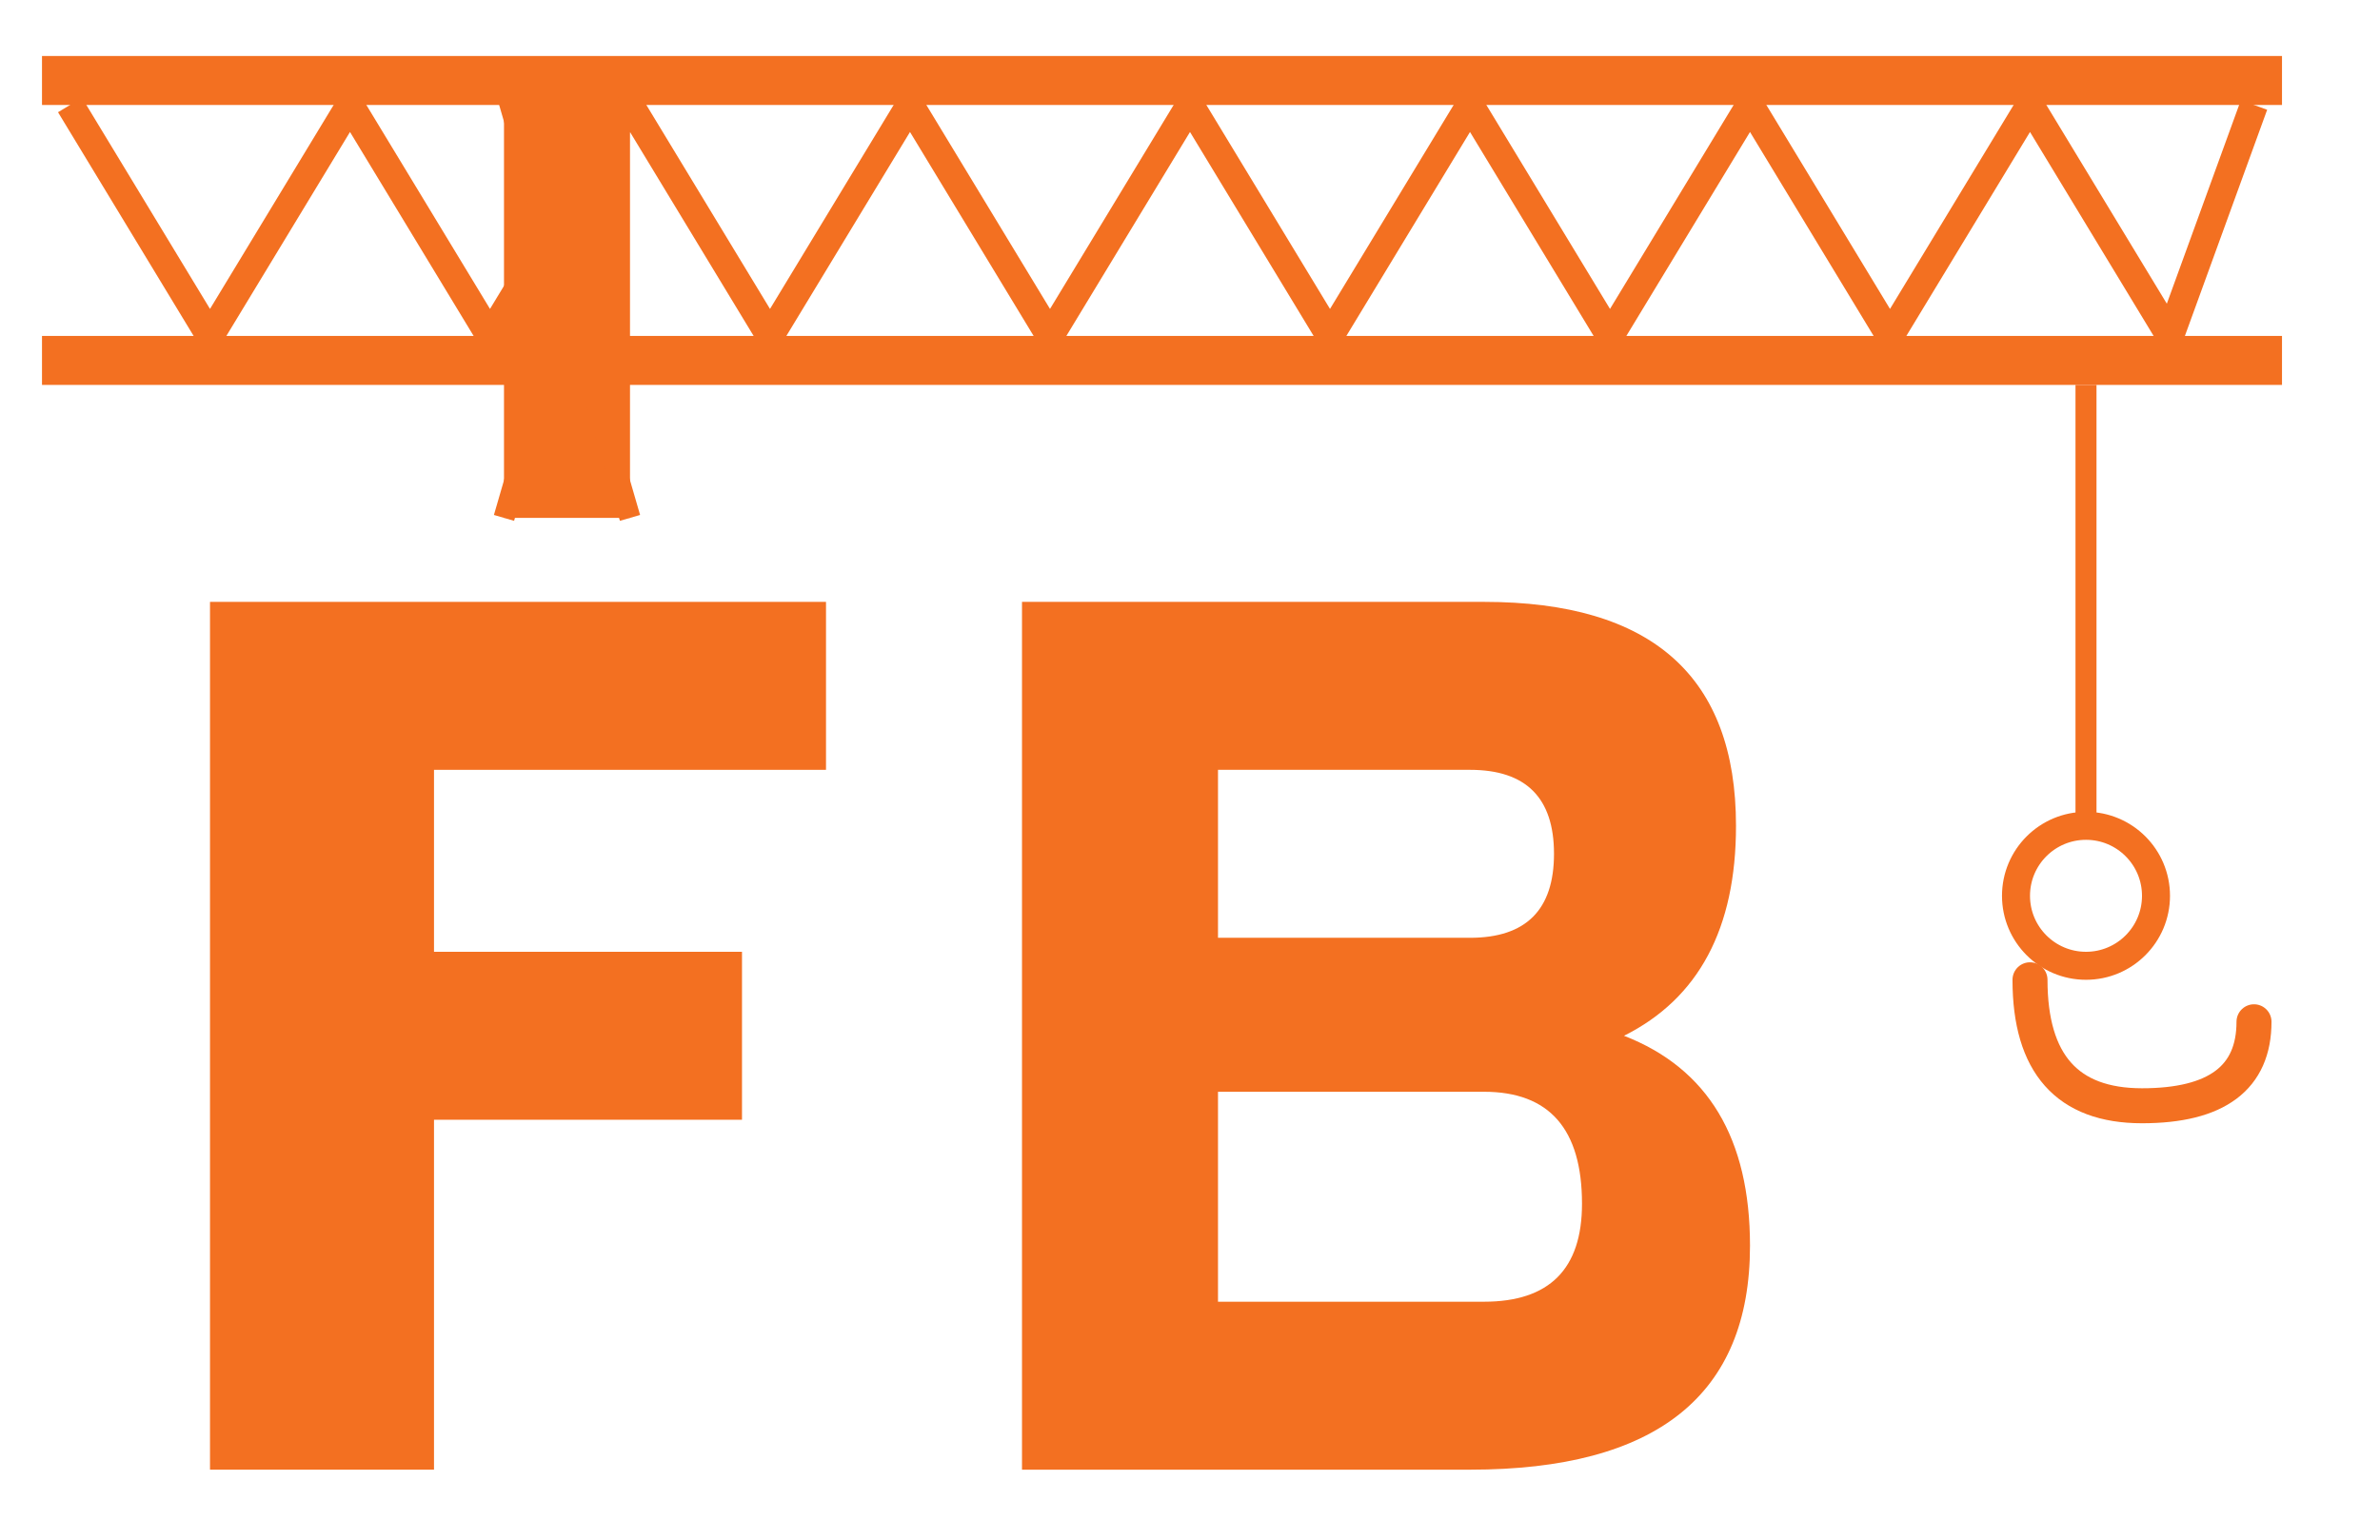
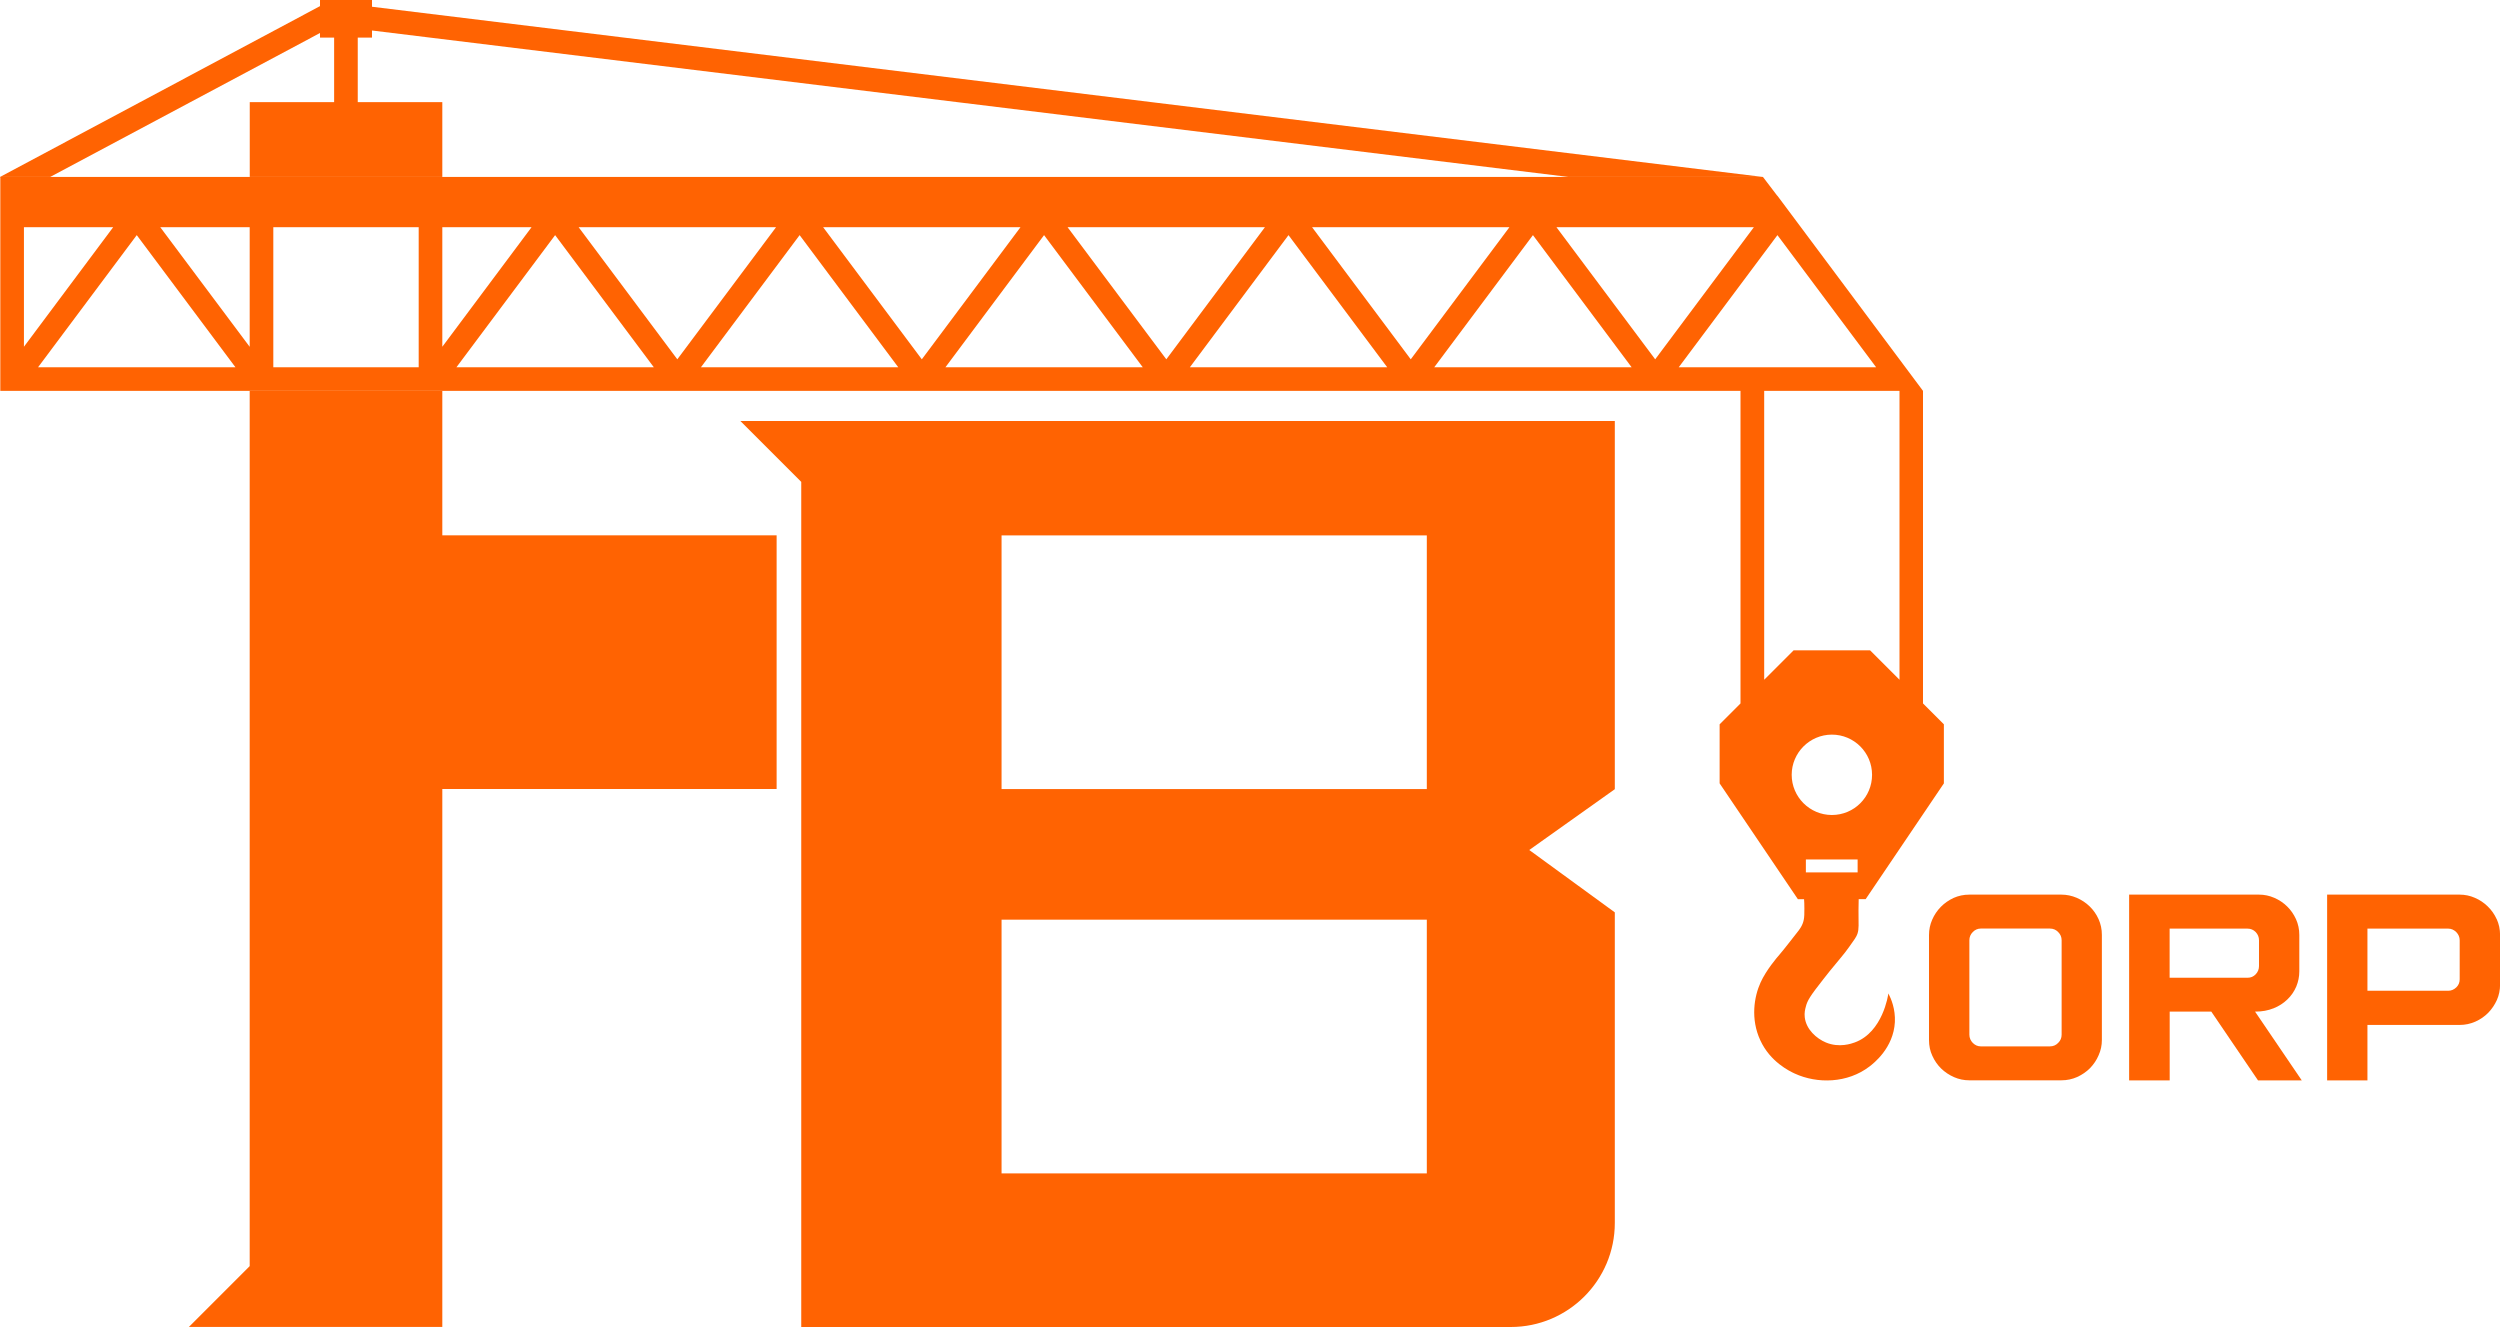
- <svg xmlns="http://www.w3.org/2000/svg" viewBox="0 0 340 220" aria-label="FB">
-   <g fill="#F37021" stroke="#F37021">
-     <rect x="72" y="12" width="18" height="62" stroke="none" />
-     <path d="M 72 12 L 90 74 M 90 12 L 72 74" stroke-width="3" fill="none" />
-     <rect x="6" y="8" width="320" height="7" stroke="none" />
-     <rect x="6" y="48" width="320" height="7" stroke="none" />
-     <path d="M 10 15 L 30 48 L 50 15 L 70 48 L 90 15 L 110 48 L 130 15 L 150 48 L 170 15 L 190 48 L 210 15 L 230 48 L 250 15 L 270 48 L 290 15 L 310 48 L 322 15" stroke-width="4" fill="none" />
-     <line x1="298" y1="55" x2="298" y2="118" stroke-width="3" />
-     <circle cx="298" cy="128" r="10" stroke-width="4" fill="none" />
-     <path d="M 290 140 Q 290 158 306 158 Q 322 158 322 146" stroke-width="5" fill="none" stroke-linecap="round" />
-     <path d="M 30 86 L 30 210 L 62 210 L 62 160 L 106 160 L 106 136 L 62 136 L 62 110 L 118 110 L 118 86 Z" stroke="none" />
-     <path d="M 146 86 L 146 210 L 210 210 Q 250 210 250 178 Q 250 155 232 148 Q 248 140 248 118 Q 248 86 212 86 Z              M 174 110 L 210 110 Q 222 110 222 122 Q 222 134 210 134 L 174 134 Z              M 174 156 L 212 156 Q 226 156 226 172 Q 226 186 212 186 L 174 186 Z" fill-rule="evenodd" stroke="none" />
+ <svg xmlns="http://www.w3.org/2000/svg" id="a" viewBox="0 0 400 212.32">
+   <defs>
+     <style>.b{fill:#ff6302;}</style>
+   </defs>
+   <path class="b" d="M70.77,62.54h-30.82V202.58c-3.24,3.24-6.49,6.49-9.73,9.73h40.55V126.24h53.49v-40.59h-53.49v-23.11Z" />
+   <path class="b" d="M59.52,6.02v-1.14L250.94,28.31h31.1L59.52,1.08V0h-8.32V.98L.01,28.31H8.03L51.2,5.28v.74h2.26v10.32h-13.5v11.97h30.81v-11.97h-13.53V6.02h2.28Z" />
+   <path class="b" d="M298.5,143.87l12.52-18.53v-9.45l-3.34-3.34V62.54l-23.31-31.24v.03l-2.3-3.02H0l.05,.12V62.54H278.48v50.01l-3.34,3.34v9.45l12.52,18.53h.99c.03,.36,.05,.86,.05,1.48,0,.79,0,1.33-.1,1.83-.19,.92-.67,1.53-1.11,2.08-.93,1.16-1.81,2.35-2.78,3.49-.36,.41-2.11,2.44-3.02,4.45-1.03,2.26-1.63,5.83-.04,9.25,1.59,3.46,4.67,4.93,5.51,5.32,3.61,1.66,8.44,1.57,11.97-1.14,.62-.48,3.83-2.94,4.05-7.1,.1-2.09-.6-3.74-1.04-4.58-.04,.27-.89,6.2-5.38,7.84-.49,.18-2.48,.9-4.61,.01-1.49-.62-3.17-2.08-3.39-4.04-.08-.71,.05-1.26,.18-1.72,.23-.93,.67-1.67,2.75-4.31,.23-.29,.57-.72,1.05-1.33,1.72-2.13,2.22-2.61,3.13-3.9,.79-1.09,1.18-1.64,1.33-2.12,.25-.81,.16-1.34,.16-3.75,.01-.75,.03-1.37,.03-1.77h1.09ZM3.83,36.35h14.28L3.83,55.48v-19.13Zm2.26,22.41l15.79-21.14,15.79,21.14H6.09Zm33.86-3.27l-14.31-19.14h14.31v19.14Zm27.04,3.27h-23.26v-22.41h23.26v22.41Zm3.78-22.41h14.28l-14.28,19.13v-19.13Zm2.26,22.41l15.79-21.14,15.79,21.14h-31.58Zm19.55-22.41h31.59l-15.8,21.14-15.79-21.14Zm19.57,22.41l15.79-21.14,15.78,21.14h-31.56Zm19.55-22.41h31.58l-15.79,21.14-15.79-21.14Zm19.57,22.41l15.78-21.14,15.79,21.14h-31.56Zm19.54-22.41h31.58l-15.78,21.14-15.8-21.14Zm19.57,22.41l15.78-21.14,15.79,21.14h-31.56Zm19.55-22.41h31.58l-15.79,21.14-15.79-21.14Zm19.55,22.41l15.79-21.14,15.79,21.14h-31.58Zm19.55-22.41h31.59l-15.79,21.14-15.8-21.14Zm19.57,22.41l15.79-21.14,15.79,21.14h-31.58Zm13.68,3.78h21.64v46.22l-4.71-4.71h-12.23l-4.71,4.71V62.54Zm14.94,77.04h-8.28v-2.07h8.28v2.07Zm-4.12-9.18c-3.54,0-6.43-2.89-6.43-6.43s2.89-6.43,6.43-6.43,6.43,2.87,6.43,6.43-2.87,6.43-6.43,6.43Z" />
+   <path class="b" d="M128.2,77.09V212.32h113.52c9.19,0,16.65-7.46,16.65-16.65v-49.69l-13.69-9.98,13.69-9.73v-58.91H118.46c3.25,3.25,6.49,6.49,9.73,9.73Zm32.05,8.57h68.04v40.59h-68.04v-40.59Zm0,61.49h68.04v40.59h-68.04v-40.59Z" />
+   <g>
+     <path class="b" d="M334.35,145.03c-.59-.58-1.29-1.04-2.07-1.38-.8-.34-1.62-.51-2.46-.51h-14.72c-.91,0-1.75,.18-2.53,.53-.77,.36-1.45,.83-2.03,1.42-.59,.6-1.05,1.28-1.39,2.06-.34,.78-.51,1.59-.51,2.44v16.81c0,.91,.17,1.75,.53,2.52,.35,.78,.82,1.46,1.41,2.04,.6,.58,1.29,1.04,2.06,1.38,.78,.34,1.59,.51,2.45,.51h14.72c.91,0,1.75-.18,2.54-.53,.78-.36,1.47-.83,2.06-1.42,.57-.6,1.04-1.28,1.37-2.06,.35-.78,.52-1.59,.52-2.44v-16.81c0-.91-.18-1.75-.53-2.53-.35-.78-.83-1.46-1.43-2.04Zm-4.49,20.52c0,.51-.18,.95-.56,1.32-.36,.37-.8,.55-1.31,.55h-11.07c-.48,0-.91-.19-1.27-.55-.36-.37-.55-.81-.55-1.32v-15.11c0-.51,.18-.95,.55-1.32,.36-.37,.8-.55,1.27-.55h11.07c.52,0,.95,.18,1.31,.55,.38,.37,.56,.81,.56,1.32v15.11Z" />
+     <path class="b" d="M363.75,161.34c.87-.35,1.61-.83,2.22-1.42,.63-.6,1.09-1.28,1.43-2.06,.32-.78,.49-1.59,.49-2.44v-5.82c0-.91-.18-1.75-.53-2.53-.36-.78-.82-1.46-1.42-2.04-.59-.58-1.27-1.04-2.06-1.38-.78-.34-1.59-.51-2.43-.51h-20.79v29.72h6.49v-11h6.66l7.47,11h7l-7.47-11c1.11,0,2.08-.18,2.95-.53Zm-16.61-4.9v-7.86h12.47c.52,0,.94,.19,1.3,.55,.35,.37,.53,.81,.53,1.32v4.12c0,.51-.18,.95-.53,1.32-.36,.37-.78,.55-1.3,.55h-12.47Z" />
+     <path class="b" d="M399.47,147.07c-.35-.78-.83-1.46-1.43-2.04-.59-.58-1.27-1.04-2.06-1.38-.77-.34-1.58-.51-2.43-.51h-21.21v29.72h6.45v-8.87h14.76c.88,0,1.71-.18,2.51-.53,.8-.36,1.48-.83,2.06-1.42,.57-.59,1.04-1.28,1.39-2.06,.34-.78,.5-1.59,.5-2.44v-7.94c0-.91-.18-1.75-.53-2.53Zm-5.92,9.62c0,.51-.18,.94-.55,1.3-.38,.35-.8,.53-1.27,.53h-12.94v-9.94h12.94c.48,0,.89,.19,1.27,.55,.36,.37,.55,.81,.55,1.32v6.24Z" />
  </g>
</svg>
